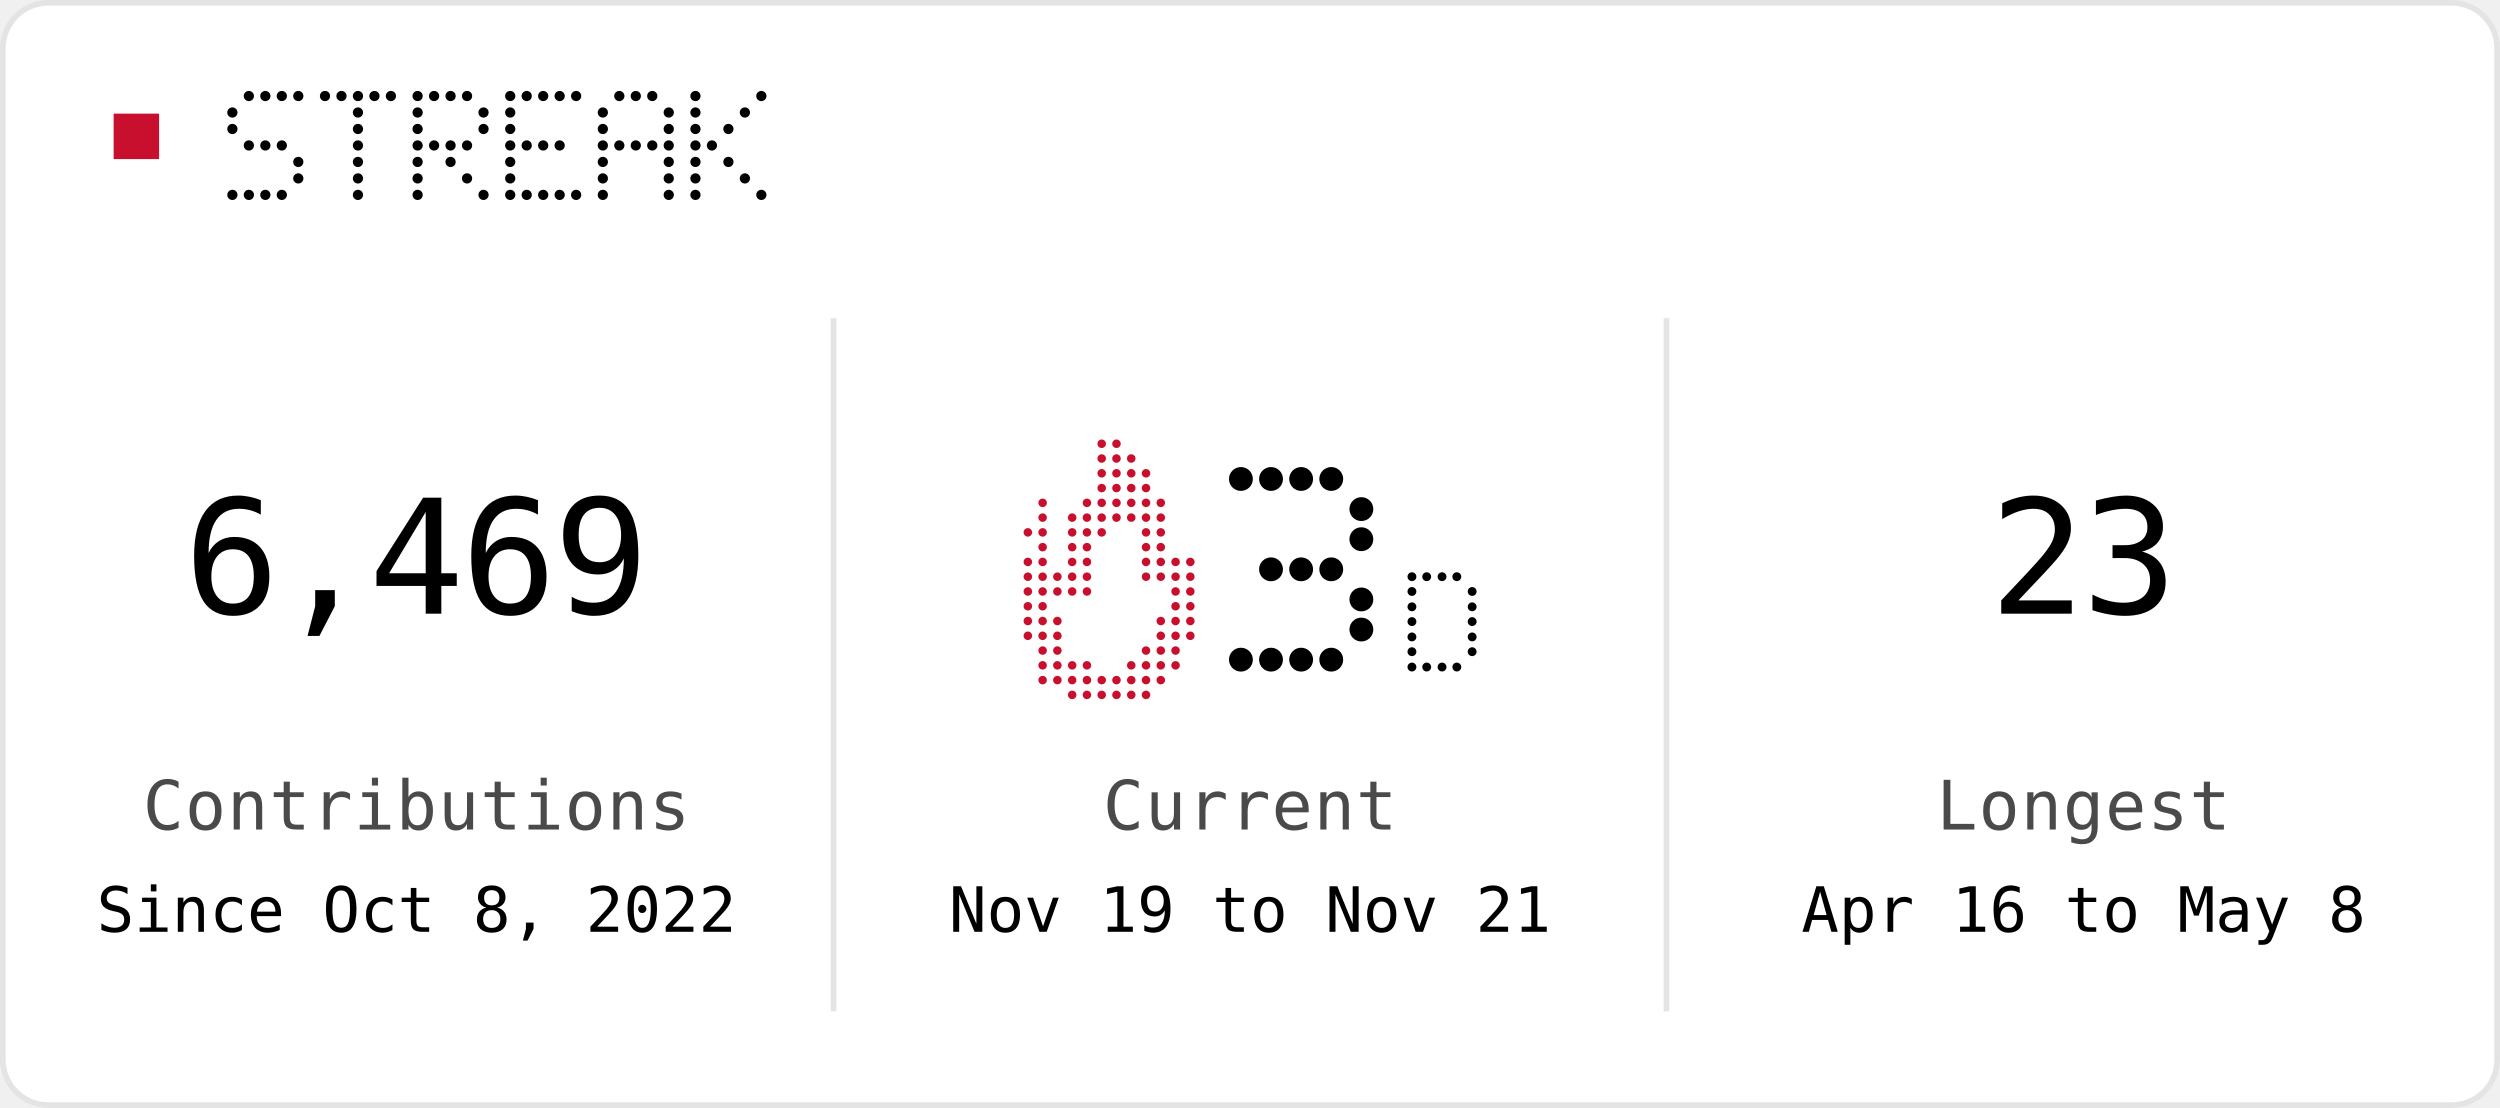
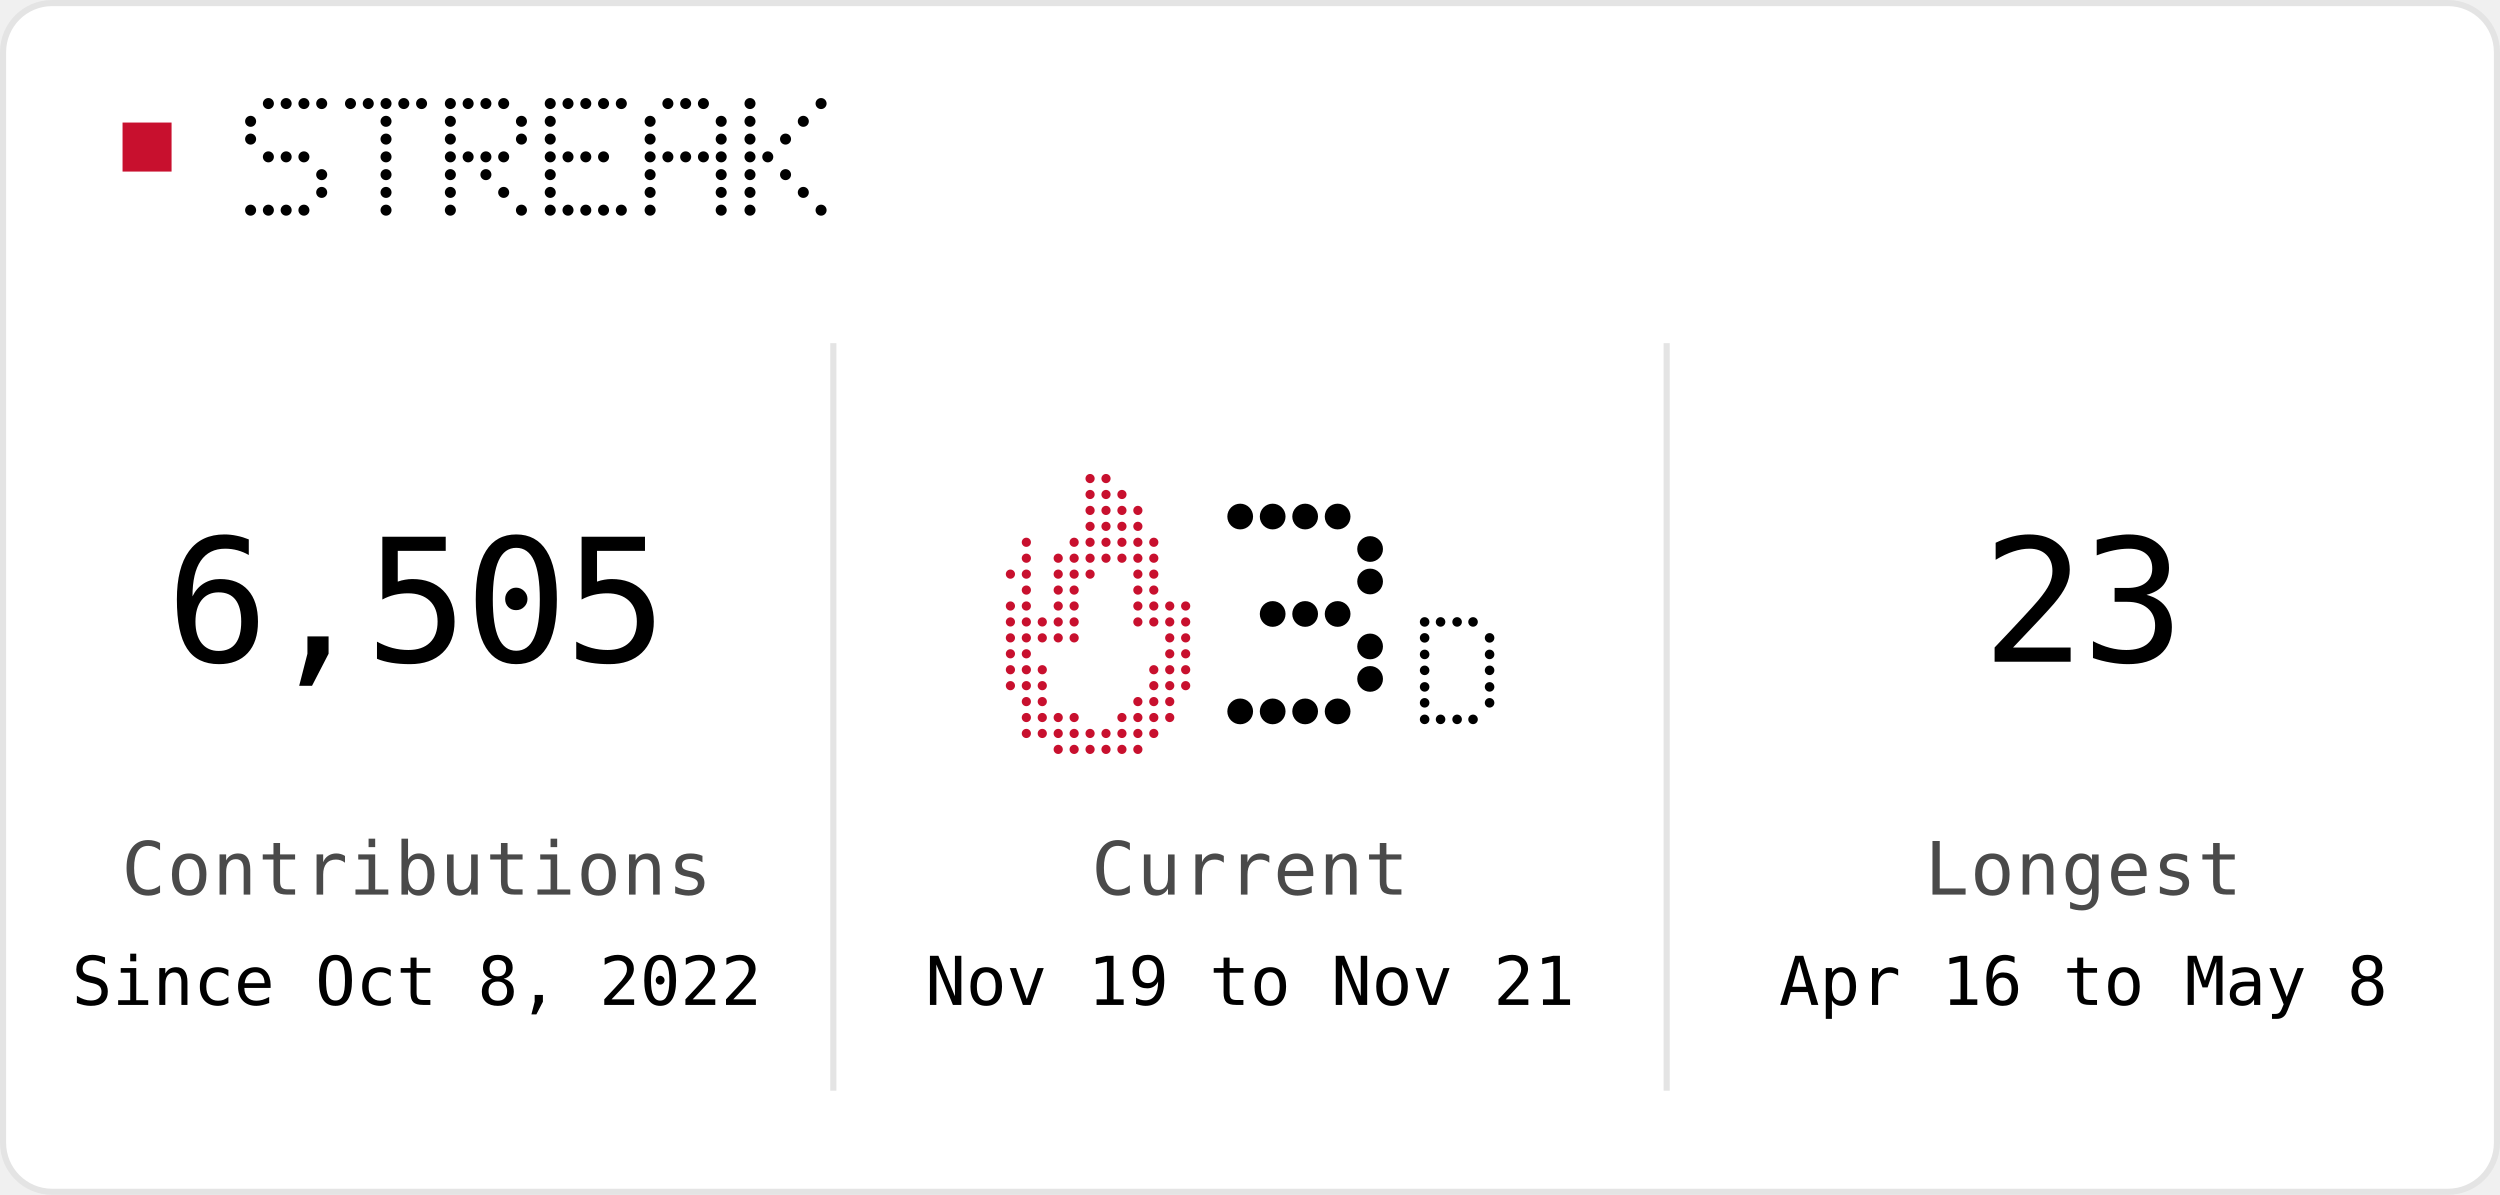
- <svg xmlns="http://www.w3.org/2000/svg" width="440" height="195" viewBox="0 0 440 195" role="img">
-   <rect x="0.5" y="0.5" width="439" height="194" rx="8" fill="#FFFFFF" stroke="#E4E4E4" />
+ <svg xmlns="http://www.w3.org/2000/svg" width="408" height="195" viewBox="0 0 408 195" role="img">
+   <rect x="0.5" y="0.5" width="407" height="194" rx="8" fill="#FFFFFF" stroke="#E4E4E4" />
  <rect x="20" y="20" width="8" height="8" fill="#C8102E" />
  <circle cx="43.8" cy="16.9" r="0.90" fill="#000000" />
  <circle cx="46.7" cy="16.9" r="0.90" fill="#000000" />
  <circle cx="49.6" cy="16.9" r="0.90" fill="#000000" />
  <circle cx="52.5" cy="16.9" r="0.90" fill="#000000" />
  <circle cx="40.9" cy="19.8" r="0.90" fill="#000000" />
  <circle cx="40.9" cy="22.7" r="0.90" fill="#000000" />
  <circle cx="43.8" cy="25.6" r="0.90" fill="#000000" />
  <circle cx="46.7" cy="25.6" r="0.90" fill="#000000" />
  <circle cx="49.6" cy="25.6" r="0.90" fill="#000000" />
  <circle cx="52.5" cy="28.5" r="0.90" fill="#000000" />
  <circle cx="52.5" cy="31.4" r="0.90" fill="#000000" />
  <circle cx="40.9" cy="34.3" r="0.90" fill="#000000" />
  <circle cx="43.8" cy="34.3" r="0.90" fill="#000000" />
  <circle cx="46.7" cy="34.3" r="0.90" fill="#000000" />
  <circle cx="49.6" cy="34.3" r="0.90" fill="#000000" />
  <circle cx="57.2" cy="16.9" r="0.90" fill="#000000" />
  <circle cx="60.1" cy="16.9" r="0.90" fill="#000000" />
  <circle cx="63.0" cy="16.9" r="0.90" fill="#000000" />
  <circle cx="65.9" cy="16.9" r="0.90" fill="#000000" />
  <circle cx="68.8" cy="16.9" r="0.90" fill="#000000" />
  <circle cx="63.0" cy="19.8" r="0.90" fill="#000000" />
  <circle cx="63.0" cy="22.7" r="0.90" fill="#000000" />
  <circle cx="63.0" cy="25.6" r="0.90" fill="#000000" />
  <circle cx="63.0" cy="28.5" r="0.90" fill="#000000" />
  <circle cx="63.0" cy="31.4" r="0.90" fill="#000000" />
  <circle cx="63.0" cy="34.3" r="0.90" fill="#000000" />
  <circle cx="73.5" cy="16.9" r="0.90" fill="#000000" />
  <circle cx="76.4" cy="16.9" r="0.90" fill="#000000" />
  <circle cx="79.3" cy="16.9" r="0.90" fill="#000000" />
  <circle cx="82.2" cy="16.9" r="0.90" fill="#000000" />
  <circle cx="73.5" cy="19.8" r="0.90" fill="#000000" />
  <circle cx="85.1" cy="19.8" r="0.90" fill="#000000" />
  <circle cx="73.5" cy="22.7" r="0.90" fill="#000000" />
  <circle cx="85.1" cy="22.7" r="0.90" fill="#000000" />
  <circle cx="73.5" cy="25.6" r="0.90" fill="#000000" />
  <circle cx="76.4" cy="25.6" r="0.90" fill="#000000" />
  <circle cx="79.3" cy="25.6" r="0.90" fill="#000000" />
  <circle cx="82.2" cy="25.6" r="0.90" fill="#000000" />
  <circle cx="73.5" cy="28.5" r="0.90" fill="#000000" />
  <circle cx="79.3" cy="28.5" r="0.90" fill="#000000" />
  <circle cx="73.5" cy="31.4" r="0.90" fill="#000000" />
  <circle cx="82.2" cy="31.4" r="0.90" fill="#000000" />
  <circle cx="73.5" cy="34.3" r="0.90" fill="#000000" />
  <circle cx="85.1" cy="34.3" r="0.90" fill="#000000" />
  <circle cx="89.8" cy="16.9" r="0.90" fill="#000000" />
  <circle cx="92.7" cy="16.9" r="0.90" fill="#000000" />
  <circle cx="95.6" cy="16.9" r="0.90" fill="#000000" />
  <circle cx="98.5" cy="16.9" r="0.90" fill="#000000" />
  <circle cx="101.4" cy="16.9" r="0.90" fill="#000000" />
  <circle cx="89.8" cy="19.8" r="0.90" fill="#000000" />
  <circle cx="89.8" cy="22.7" r="0.90" fill="#000000" />
  <circle cx="89.8" cy="25.6" r="0.90" fill="#000000" />
  <circle cx="92.7" cy="25.6" r="0.90" fill="#000000" />
  <circle cx="95.6" cy="25.6" r="0.90" fill="#000000" />
  <circle cx="98.5" cy="25.6" r="0.90" fill="#000000" />
  <circle cx="89.8" cy="28.5" r="0.90" fill="#000000" />
  <circle cx="89.8" cy="31.4" r="0.90" fill="#000000" />
  <circle cx="89.8" cy="34.3" r="0.90" fill="#000000" />
  <circle cx="92.7" cy="34.3" r="0.90" fill="#000000" />
  <circle cx="95.6" cy="34.3" r="0.90" fill="#000000" />
  <circle cx="98.5" cy="34.3" r="0.90" fill="#000000" />
  <circle cx="101.4" cy="34.3" r="0.90" fill="#000000" />
  <circle cx="109.0" cy="16.9" r="0.90" fill="#000000" />
  <circle cx="111.9" cy="16.9" r="0.90" fill="#000000" />
  <circle cx="114.8" cy="16.9" r="0.90" fill="#000000" />
  <circle cx="106.1" cy="19.8" r="0.90" fill="#000000" />
  <circle cx="117.7" cy="19.8" r="0.90" fill="#000000" />
  <circle cx="106.1" cy="22.7" r="0.90" fill="#000000" />
  <circle cx="117.7" cy="22.7" r="0.90" fill="#000000" />
  <circle cx="106.1" cy="25.6" r="0.90" fill="#000000" />
  <circle cx="109.0" cy="25.6" r="0.90" fill="#000000" />
  <circle cx="111.9" cy="25.6" r="0.90" fill="#000000" />
  <circle cx="114.8" cy="25.6" r="0.90" fill="#000000" />
  <circle cx="117.7" cy="25.6" r="0.90" fill="#000000" />
  <circle cx="106.1" cy="28.5" r="0.90" fill="#000000" />
  <circle cx="117.7" cy="28.5" r="0.90" fill="#000000" />
  <circle cx="106.1" cy="31.4" r="0.90" fill="#000000" />
  <circle cx="117.7" cy="31.4" r="0.90" fill="#000000" />
  <circle cx="106.1" cy="34.3" r="0.90" fill="#000000" />
  <circle cx="117.7" cy="34.3" r="0.90" fill="#000000" />
  <circle cx="122.4" cy="16.9" r="0.90" fill="#000000" />
  <circle cx="134.0" cy="16.9" r="0.90" fill="#000000" />
  <circle cx="122.4" cy="19.8" r="0.90" fill="#000000" />
  <circle cx="131.1" cy="19.8" r="0.90" fill="#000000" />
  <circle cx="122.4" cy="22.7" r="0.90" fill="#000000" />
  <circle cx="128.2" cy="22.7" r="0.90" fill="#000000" />
  <circle cx="122.4" cy="25.6" r="0.90" fill="#000000" />
  <circle cx="125.3" cy="25.6" r="0.90" fill="#000000" />
  <circle cx="122.4" cy="28.5" r="0.90" fill="#000000" />
  <circle cx="128.2" cy="28.5" r="0.90" fill="#000000" />
  <circle cx="122.4" cy="31.4" r="0.90" fill="#000000" />
  <circle cx="131.1" cy="31.4" r="0.90" fill="#000000" />
  <circle cx="122.4" cy="34.3" r="0.90" fill="#000000" />
  <circle cx="134.0" cy="34.3" r="0.90" fill="#000000" />
-   <line x1="146.7" y1="56" x2="146.7" y2="178" stroke="#E4E4E4" />
-   <line x1="293.3" y1="56" x2="293.3" y2="178" stroke="#E4E4E4" />
-   <text x="73.3" y="108" fill="#000000" text-anchor="middle" font-family="ui-monospace, Geist Mono, monospace" font-size="28" letter-spacing="-0.6" dominant-baseline="auto">6,469</text>
-   <text x="73.3" y="146" fill="#4A4A4A" text-anchor="middle" font-family="ui-monospace, Geist Mono, monospace" font-size="12" letter-spacing="0.2" dominant-baseline="auto">Contributions</text>
-   <text x="73.3" y="164" fill="#000000" text-anchor="middle" font-family="ui-monospace, Geist Mono, monospace" font-size="11" letter-spacing="0" dominant-baseline="auto">Since Oct 8, 2022</text>
-   <circle cx="193.9" cy="78.1" r="0.75" fill="#C8102E" />
-   <circle cx="196.5" cy="78.1" r="0.75" fill="#C8102E" />
-   <circle cx="193.9" cy="80.7" r="0.75" fill="#C8102E" />
-   <circle cx="196.5" cy="80.7" r="0.75" fill="#C8102E" />
-   <circle cx="199.1" cy="80.7" r="0.75" fill="#C8102E" />
-   <circle cx="193.9" cy="83.3" r="0.75" fill="#C8102E" />
-   <circle cx="196.5" cy="83.3" r="0.75" fill="#C8102E" />
-   <circle cx="199.1" cy="83.3" r="0.75" fill="#C8102E" />
-   <circle cx="201.7" cy="83.3" r="0.75" fill="#C8102E" />
-   <circle cx="193.9" cy="85.9" r="0.75" fill="#C8102E" />
-   <circle cx="196.5" cy="85.9" r="0.75" fill="#C8102E" />
-   <circle cx="199.1" cy="85.9" r="0.75" fill="#C8102E" />
-   <circle cx="201.7" cy="85.9" r="0.75" fill="#C8102E" />
-   <circle cx="183.5" cy="88.5" r="0.75" fill="#C8102E" />
-   <circle cx="191.3" cy="88.5" r="0.75" fill="#C8102E" />
-   <circle cx="193.9" cy="88.5" r="0.75" fill="#C8102E" />
-   <circle cx="196.5" cy="88.5" r="0.75" fill="#C8102E" />
-   <circle cx="199.1" cy="88.5" r="0.75" fill="#C8102E" />
-   <circle cx="201.7" cy="88.5" r="0.75" fill="#C8102E" />
-   <circle cx="204.3" cy="88.5" r="0.75" fill="#C8102E" />
-   <circle cx="183.5" cy="91.1" r="0.75" fill="#C8102E" />
-   <circle cx="188.7" cy="91.1" r="0.75" fill="#C8102E" />
-   <circle cx="191.3" cy="91.1" r="0.75" fill="#C8102E" />
-   <circle cx="193.9" cy="91.1" r="0.75" fill="#C8102E" />
-   <circle cx="196.5" cy="91.1" r="0.75" fill="#C8102E" />
-   <circle cx="199.1" cy="91.1" r="0.75" fill="#C8102E" />
-   <circle cx="201.7" cy="91.1" r="0.75" fill="#C8102E" />
-   <circle cx="204.3" cy="91.1" r="0.75" fill="#C8102E" />
-   <circle cx="180.9" cy="93.7" r="0.75" fill="#C8102E" />
-   <circle cx="183.5" cy="93.7" r="0.75" fill="#C8102E" />
-   <circle cx="188.7" cy="93.7" r="0.75" fill="#C8102E" />
-   <circle cx="191.3" cy="93.7" r="0.75" fill="#C8102E" />
-   <circle cx="193.9" cy="93.7" r="0.75" fill="#C8102E" />
-   <circle cx="201.7" cy="93.7" r="0.75" fill="#C8102E" />
-   <circle cx="204.3" cy="93.7" r="0.75" fill="#C8102E" />
-   <circle cx="183.5" cy="96.3" r="0.75" fill="#C8102E" />
-   <circle cx="188.7" cy="96.3" r="0.75" fill="#C8102E" />
-   <circle cx="191.3" cy="96.3" r="0.75" fill="#C8102E" />
-   <circle cx="201.7" cy="96.3" r="0.75" fill="#C8102E" />
-   <circle cx="204.3" cy="96.3" r="0.75" fill="#C8102E" />
-   <circle cx="180.9" cy="98.9" r="0.75" fill="#C8102E" />
-   <circle cx="183.5" cy="98.9" r="0.75" fill="#C8102E" />
-   <circle cx="188.7" cy="98.9" r="0.75" fill="#C8102E" />
-   <circle cx="191.3" cy="98.9" r="0.75" fill="#C8102E" />
-   <circle cx="201.7" cy="98.9" r="0.75" fill="#C8102E" />
-   <circle cx="204.3" cy="98.9" r="0.75" fill="#C8102E" />
-   <circle cx="206.9" cy="98.9" r="0.75" fill="#C8102E" />
-   <circle cx="209.5" cy="98.9" r="0.75" fill="#C8102E" />
-   <circle cx="180.9" cy="101.5" r="0.75" fill="#C8102E" />
-   <circle cx="183.5" cy="101.5" r="0.75" fill="#C8102E" />
-   <circle cx="186.1" cy="101.5" r="0.75" fill="#C8102E" />
-   <circle cx="188.7" cy="101.5" r="0.75" fill="#C8102E" />
-   <circle cx="191.3" cy="101.5" r="0.75" fill="#C8102E" />
-   <circle cx="201.7" cy="101.5" r="0.75" fill="#C8102E" />
-   <circle cx="204.3" cy="101.5" r="0.75" fill="#C8102E" />
-   <circle cx="206.9" cy="101.5" r="0.75" fill="#C8102E" />
-   <circle cx="209.5" cy="101.5" r="0.75" fill="#C8102E" />
-   <circle cx="180.9" cy="104.1" r="0.75" fill="#C8102E" />
-   <circle cx="183.5" cy="104.1" r="0.75" fill="#C8102E" />
-   <circle cx="186.1" cy="104.1" r="0.75" fill="#C8102E" />
-   <circle cx="188.7" cy="104.1" r="0.75" fill="#C8102E" />
-   <circle cx="191.3" cy="104.1" r="0.75" fill="#C8102E" />
-   <circle cx="206.9" cy="104.1" r="0.75" fill="#C8102E" />
-   <circle cx="209.5" cy="104.1" r="0.75" fill="#C8102E" />
-   <circle cx="180.9" cy="106.7" r="0.75" fill="#C8102E" />
-   <circle cx="183.5" cy="106.7" r="0.75" fill="#C8102E" />
-   <circle cx="206.9" cy="106.7" r="0.75" fill="#C8102E" />
-   <circle cx="209.5" cy="106.7" r="0.75" fill="#C8102E" />
-   <circle cx="180.9" cy="109.3" r="0.75" fill="#C8102E" />
-   <circle cx="183.5" cy="109.3" r="0.75" fill="#C8102E" />
-   <circle cx="186.1" cy="109.3" r="0.75" fill="#C8102E" />
-   <circle cx="204.3" cy="109.3" r="0.75" fill="#C8102E" />
-   <circle cx="206.9" cy="109.3" r="0.75" fill="#C8102E" />
-   <circle cx="209.5" cy="109.3" r="0.75" fill="#C8102E" />
-   <circle cx="180.9" cy="111.9" r="0.75" fill="#C8102E" />
-   <circle cx="183.5" cy="111.9" r="0.75" fill="#C8102E" />
-   <circle cx="186.1" cy="111.9" r="0.75" fill="#C8102E" />
-   <circle cx="204.3" cy="111.9" r="0.75" fill="#C8102E" />
-   <circle cx="206.9" cy="111.9" r="0.75" fill="#C8102E" />
-   <circle cx="209.5" cy="111.9" r="0.75" fill="#C8102E" />
-   <circle cx="183.5" cy="114.5" r="0.75" fill="#C8102E" />
-   <circle cx="186.1" cy="114.5" r="0.75" fill="#C8102E" />
-   <circle cx="201.7" cy="114.5" r="0.75" fill="#C8102E" />
-   <circle cx="204.3" cy="114.5" r="0.75" fill="#C8102E" />
-   <circle cx="206.9" cy="114.5" r="0.75" fill="#C8102E" />
-   <circle cx="183.5" cy="117.1" r="0.75" fill="#C8102E" />
-   <circle cx="186.1" cy="117.1" r="0.75" fill="#C8102E" />
-   <circle cx="188.7" cy="117.1" r="0.75" fill="#C8102E" />
-   <circle cx="191.3" cy="117.1" r="0.75" fill="#C8102E" />
-   <circle cx="199.1" cy="117.1" r="0.75" fill="#C8102E" />
-   <circle cx="201.7" cy="117.1" r="0.75" fill="#C8102E" />
-   <circle cx="204.3" cy="117.1" r="0.75" fill="#C8102E" />
-   <circle cx="206.9" cy="117.1" r="0.75" fill="#C8102E" />
-   <circle cx="183.5" cy="119.7" r="0.75" fill="#C8102E" />
-   <circle cx="186.1" cy="119.7" r="0.75" fill="#C8102E" />
-   <circle cx="188.7" cy="119.7" r="0.75" fill="#C8102E" />
-   <circle cx="191.3" cy="119.7" r="0.75" fill="#C8102E" />
-   <circle cx="193.9" cy="119.7" r="0.75" fill="#C8102E" />
-   <circle cx="196.5" cy="119.7" r="0.75" fill="#C8102E" />
-   <circle cx="199.1" cy="119.7" r="0.75" fill="#C8102E" />
-   <circle cx="201.7" cy="119.7" r="0.75" fill="#C8102E" />
-   <circle cx="204.3" cy="119.7" r="0.75" fill="#C8102E" />
-   <circle cx="188.7" cy="122.3" r="0.75" fill="#C8102E" />
-   <circle cx="191.3" cy="122.3" r="0.75" fill="#C8102E" />
-   <circle cx="193.9" cy="122.3" r="0.75" fill="#C8102E" />
-   <circle cx="196.5" cy="122.3" r="0.75" fill="#C8102E" />
-   <circle cx="199.1" cy="122.3" r="0.75" fill="#C8102E" />
-   <circle cx="201.7" cy="122.3" r="0.75" fill="#C8102E" />
-   <circle cx="218.4" cy="84.3" r="2.10" fill="#000000" />
-   <circle cx="223.7" cy="84.3" r="2.10" fill="#000000" />
-   <circle cx="229.0" cy="84.3" r="2.10" fill="#000000" />
-   <circle cx="234.3" cy="84.3" r="2.10" fill="#000000" />
-   <circle cx="239.6" cy="89.6" r="2.10" fill="#000000" />
-   <circle cx="239.6" cy="94.9" r="2.10" fill="#000000" />
-   <circle cx="223.7" cy="100.2" r="2.10" fill="#000000" />
-   <circle cx="229.0" cy="100.2" r="2.10" fill="#000000" />
-   <circle cx="234.3" cy="100.2" r="2.10" fill="#000000" />
-   <circle cx="239.6" cy="105.5" r="2.10" fill="#000000" />
-   <circle cx="239.6" cy="110.8" r="2.10" fill="#000000" />
-   <circle cx="218.4" cy="116.1" r="2.10" fill="#000000" />
-   <circle cx="223.7" cy="116.1" r="2.10" fill="#000000" />
-   <circle cx="229.0" cy="116.1" r="2.10" fill="#000000" />
-   <circle cx="234.3" cy="116.1" r="2.10" fill="#000000" />
-   <circle cx="248.5" cy="101.5" r="0.78" fill="#000000" />
-   <circle cx="251.1" cy="101.5" r="0.78" fill="#000000" />
-   <circle cx="253.8" cy="101.5" r="0.78" fill="#000000" />
-   <circle cx="256.4" cy="101.5" r="0.78" fill="#000000" />
-   <circle cx="248.5" cy="104.1" r="0.78" fill="#000000" />
-   <circle cx="259.1" cy="104.1" r="0.78" fill="#000000" />
-   <circle cx="248.5" cy="106.8" r="0.78" fill="#000000" />
-   <circle cx="259.1" cy="106.8" r="0.78" fill="#000000" />
-   <circle cx="248.5" cy="109.4" r="0.78" fill="#000000" />
-   <circle cx="259.1" cy="109.4" r="0.78" fill="#000000" />
-   <circle cx="248.5" cy="112.1" r="0.78" fill="#000000" />
-   <circle cx="259.1" cy="112.1" r="0.78" fill="#000000" />
-   <circle cx="248.5" cy="114.7" r="0.78" fill="#000000" />
-   <circle cx="259.1" cy="114.7" r="0.78" fill="#000000" />
-   <circle cx="248.5" cy="117.4" r="0.78" fill="#000000" />
-   <circle cx="251.1" cy="117.4" r="0.78" fill="#000000" />
-   <circle cx="253.8" cy="117.4" r="0.78" fill="#000000" />
-   <circle cx="256.4" cy="117.4" r="0.78" fill="#000000" />
-   <text x="220.0" y="146" fill="#4A4A4A" text-anchor="middle" font-family="ui-monospace, Geist Mono, monospace" font-size="12" letter-spacing="0.2" dominant-baseline="auto">Current</text>
-   <text x="220.0" y="164" fill="#000000" text-anchor="middle" font-family="ui-monospace, Geist Mono, monospace" font-size="11" letter-spacing="0" dominant-baseline="auto">Nov 19 to Nov 21</text>
-   <text x="366.7" y="108" fill="#000000" text-anchor="middle" font-family="ui-monospace, Geist Mono, monospace" font-size="28" letter-spacing="-0.6" dominant-baseline="auto">23</text>
-   <text x="366.7" y="146" fill="#4A4A4A" text-anchor="middle" font-family="ui-monospace, Geist Mono, monospace" font-size="12" letter-spacing="0.2" dominant-baseline="auto">Longest</text>
-   <text x="366.7" y="164" fill="#000000" text-anchor="middle" font-family="ui-monospace, Geist Mono, monospace" font-size="11" letter-spacing="0" dominant-baseline="auto">Apr 16 to May 8</text>
+   <line x1="136.0" y1="56" x2="136.0" y2="178" stroke="#E4E4E4" />
+   <line x1="272.0" y1="56" x2="272.0" y2="178" stroke="#E4E4E4" />
+   <text x="68.0" y="108" fill="#000000" text-anchor="middle" font-family="ui-monospace, Geist Mono, monospace" font-size="28" letter-spacing="-0.6" dominant-baseline="auto">6,505</text>
+   <text x="68.0" y="146" fill="#4A4A4A" text-anchor="middle" font-family="ui-monospace, Geist Mono, monospace" font-size="12" letter-spacing="0.2" dominant-baseline="auto">Contributions</text>
+   <text x="68.0" y="164" fill="#000000" text-anchor="middle" font-family="ui-monospace, Geist Mono, monospace" font-size="11" letter-spacing="0" dominant-baseline="auto">Since Oct 8, 2022</text>
+   <circle cx="177.9" cy="78.1" r="0.75" fill="#C8102E" />
+   <circle cx="180.5" cy="78.1" r="0.75" fill="#C8102E" />
+   <circle cx="177.9" cy="80.7" r="0.75" fill="#C8102E" />
+   <circle cx="180.5" cy="80.7" r="0.75" fill="#C8102E" />
+   <circle cx="183.1" cy="80.7" r="0.75" fill="#C8102E" />
+   <circle cx="177.9" cy="83.3" r="0.75" fill="#C8102E" />
+   <circle cx="180.5" cy="83.3" r="0.75" fill="#C8102E" />
+   <circle cx="183.1" cy="83.3" r="0.75" fill="#C8102E" />
+   <circle cx="185.7" cy="83.3" r="0.75" fill="#C8102E" />
+   <circle cx="177.9" cy="85.9" r="0.75" fill="#C8102E" />
+   <circle cx="180.5" cy="85.9" r="0.75" fill="#C8102E" />
+   <circle cx="183.1" cy="85.9" r="0.75" fill="#C8102E" />
+   <circle cx="185.7" cy="85.9" r="0.75" fill="#C8102E" />
+   <circle cx="167.5" cy="88.5" r="0.75" fill="#C8102E" />
+   <circle cx="175.3" cy="88.5" r="0.75" fill="#C8102E" />
+   <circle cx="177.9" cy="88.5" r="0.75" fill="#C8102E" />
+   <circle cx="180.5" cy="88.5" r="0.75" fill="#C8102E" />
+   <circle cx="183.1" cy="88.5" r="0.75" fill="#C8102E" />
+   <circle cx="185.7" cy="88.5" r="0.75" fill="#C8102E" />
+   <circle cx="188.3" cy="88.5" r="0.75" fill="#C8102E" />
+   <circle cx="167.5" cy="91.1" r="0.75" fill="#C8102E" />
+   <circle cx="172.7" cy="91.1" r="0.75" fill="#C8102E" />
+   <circle cx="175.3" cy="91.1" r="0.75" fill="#C8102E" />
+   <circle cx="177.9" cy="91.1" r="0.75" fill="#C8102E" />
+   <circle cx="180.5" cy="91.1" r="0.75" fill="#C8102E" />
+   <circle cx="183.1" cy="91.1" r="0.75" fill="#C8102E" />
+   <circle cx="185.7" cy="91.1" r="0.75" fill="#C8102E" />
+   <circle cx="188.3" cy="91.1" r="0.75" fill="#C8102E" />
+   <circle cx="164.9" cy="93.7" r="0.75" fill="#C8102E" />
+   <circle cx="167.5" cy="93.7" r="0.75" fill="#C8102E" />
+   <circle cx="172.7" cy="93.7" r="0.75" fill="#C8102E" />
+   <circle cx="175.3" cy="93.7" r="0.75" fill="#C8102E" />
+   <circle cx="177.9" cy="93.7" r="0.75" fill="#C8102E" />
+   <circle cx="185.7" cy="93.7" r="0.75" fill="#C8102E" />
+   <circle cx="188.3" cy="93.7" r="0.75" fill="#C8102E" />
+   <circle cx="167.5" cy="96.3" r="0.75" fill="#C8102E" />
+   <circle cx="172.7" cy="96.3" r="0.75" fill="#C8102E" />
+   <circle cx="175.3" cy="96.3" r="0.75" fill="#C8102E" />
+   <circle cx="185.7" cy="96.3" r="0.75" fill="#C8102E" />
+   <circle cx="188.3" cy="96.3" r="0.75" fill="#C8102E" />
+   <circle cx="164.9" cy="98.9" r="0.75" fill="#C8102E" />
+   <circle cx="167.5" cy="98.9" r="0.75" fill="#C8102E" />
+   <circle cx="172.7" cy="98.9" r="0.75" fill="#C8102E" />
+   <circle cx="175.3" cy="98.9" r="0.75" fill="#C8102E" />
+   <circle cx="185.7" cy="98.9" r="0.75" fill="#C8102E" />
+   <circle cx="188.3" cy="98.9" r="0.75" fill="#C8102E" />
+   <circle cx="190.9" cy="98.9" r="0.75" fill="#C8102E" />
+   <circle cx="193.5" cy="98.9" r="0.75" fill="#C8102E" />
+   <circle cx="164.9" cy="101.5" r="0.75" fill="#C8102E" />
+   <circle cx="167.5" cy="101.5" r="0.75" fill="#C8102E" />
+   <circle cx="170.1" cy="101.5" r="0.75" fill="#C8102E" />
+   <circle cx="172.7" cy="101.5" r="0.75" fill="#C8102E" />
+   <circle cx="175.3" cy="101.5" r="0.75" fill="#C8102E" />
+   <circle cx="185.7" cy="101.5" r="0.75" fill="#C8102E" />
+   <circle cx="188.3" cy="101.5" r="0.75" fill="#C8102E" />
+   <circle cx="190.9" cy="101.5" r="0.75" fill="#C8102E" />
+   <circle cx="193.5" cy="101.5" r="0.75" fill="#C8102E" />
+   <circle cx="164.9" cy="104.1" r="0.75" fill="#C8102E" />
+   <circle cx="167.5" cy="104.1" r="0.75" fill="#C8102E" />
+   <circle cx="170.1" cy="104.1" r="0.75" fill="#C8102E" />
+   <circle cx="172.7" cy="104.1" r="0.75" fill="#C8102E" />
+   <circle cx="175.3" cy="104.1" r="0.75" fill="#C8102E" />
+   <circle cx="190.9" cy="104.1" r="0.75" fill="#C8102E" />
+   <circle cx="193.5" cy="104.1" r="0.75" fill="#C8102E" />
+   <circle cx="164.9" cy="106.7" r="0.75" fill="#C8102E" />
+   <circle cx="167.5" cy="106.7" r="0.75" fill="#C8102E" />
+   <circle cx="190.9" cy="106.7" r="0.75" fill="#C8102E" />
+   <circle cx="193.5" cy="106.7" r="0.75" fill="#C8102E" />
+   <circle cx="164.9" cy="109.3" r="0.75" fill="#C8102E" />
+   <circle cx="167.5" cy="109.3" r="0.75" fill="#C8102E" />
+   <circle cx="170.1" cy="109.3" r="0.75" fill="#C8102E" />
+   <circle cx="188.3" cy="109.3" r="0.75" fill="#C8102E" />
+   <circle cx="190.9" cy="109.3" r="0.75" fill="#C8102E" />
+   <circle cx="193.5" cy="109.3" r="0.75" fill="#C8102E" />
+   <circle cx="164.9" cy="111.9" r="0.75" fill="#C8102E" />
+   <circle cx="167.5" cy="111.9" r="0.75" fill="#C8102E" />
+   <circle cx="170.1" cy="111.9" r="0.75" fill="#C8102E" />
+   <circle cx="188.3" cy="111.9" r="0.75" fill="#C8102E" />
+   <circle cx="190.9" cy="111.9" r="0.75" fill="#C8102E" />
+   <circle cx="193.5" cy="111.9" r="0.75" fill="#C8102E" />
+   <circle cx="167.5" cy="114.5" r="0.75" fill="#C8102E" />
+   <circle cx="170.1" cy="114.5" r="0.75" fill="#C8102E" />
+   <circle cx="185.7" cy="114.5" r="0.75" fill="#C8102E" />
+   <circle cx="188.3" cy="114.5" r="0.75" fill="#C8102E" />
+   <circle cx="190.9" cy="114.5" r="0.75" fill="#C8102E" />
+   <circle cx="167.5" cy="117.1" r="0.75" fill="#C8102E" />
+   <circle cx="170.1" cy="117.1" r="0.75" fill="#C8102E" />
+   <circle cx="172.7" cy="117.1" r="0.75" fill="#C8102E" />
+   <circle cx="175.3" cy="117.1" r="0.75" fill="#C8102E" />
+   <circle cx="183.1" cy="117.1" r="0.75" fill="#C8102E" />
+   <circle cx="185.7" cy="117.1" r="0.75" fill="#C8102E" />
+   <circle cx="188.3" cy="117.1" r="0.75" fill="#C8102E" />
+   <circle cx="190.9" cy="117.1" r="0.75" fill="#C8102E" />
+   <circle cx="167.5" cy="119.7" r="0.75" fill="#C8102E" />
+   <circle cx="170.1" cy="119.7" r="0.75" fill="#C8102E" />
+   <circle cx="172.7" cy="119.7" r="0.75" fill="#C8102E" />
+   <circle cx="175.3" cy="119.7" r="0.75" fill="#C8102E" />
+   <circle cx="177.9" cy="119.7" r="0.75" fill="#C8102E" />
+   <circle cx="180.5" cy="119.7" r="0.75" fill="#C8102E" />
+   <circle cx="183.1" cy="119.7" r="0.75" fill="#C8102E" />
+   <circle cx="185.7" cy="119.7" r="0.75" fill="#C8102E" />
+   <circle cx="188.3" cy="119.7" r="0.75" fill="#C8102E" />
+   <circle cx="172.7" cy="122.3" r="0.75" fill="#C8102E" />
+   <circle cx="175.3" cy="122.3" r="0.75" fill="#C8102E" />
+   <circle cx="177.9" cy="122.3" r="0.75" fill="#C8102E" />
+   <circle cx="180.5" cy="122.3" r="0.75" fill="#C8102E" />
+   <circle cx="183.1" cy="122.3" r="0.75" fill="#C8102E" />
+   <circle cx="185.7" cy="122.3" r="0.75" fill="#C8102E" />
+   <circle cx="202.4" cy="84.3" r="2.10" fill="#000000" />
+   <circle cx="207.7" cy="84.3" r="2.10" fill="#000000" />
+   <circle cx="213.0" cy="84.3" r="2.10" fill="#000000" />
+   <circle cx="218.3" cy="84.3" r="2.10" fill="#000000" />
+   <circle cx="223.6" cy="89.6" r="2.10" fill="#000000" />
+   <circle cx="223.6" cy="94.9" r="2.10" fill="#000000" />
+   <circle cx="207.7" cy="100.2" r="2.10" fill="#000000" />
+   <circle cx="213.0" cy="100.2" r="2.10" fill="#000000" />
+   <circle cx="218.3" cy="100.2" r="2.10" fill="#000000" />
+   <circle cx="223.6" cy="105.5" r="2.10" fill="#000000" />
+   <circle cx="223.6" cy="110.8" r="2.10" fill="#000000" />
+   <circle cx="202.4" cy="116.1" r="2.10" fill="#000000" />
+   <circle cx="207.7" cy="116.1" r="2.10" fill="#000000" />
+   <circle cx="213.0" cy="116.1" r="2.10" fill="#000000" />
+   <circle cx="218.3" cy="116.1" r="2.10" fill="#000000" />
+   <circle cx="232.5" cy="101.5" r="0.78" fill="#000000" />
+   <circle cx="235.1" cy="101.5" r="0.78" fill="#000000" />
+   <circle cx="237.8" cy="101.5" r="0.78" fill="#000000" />
+   <circle cx="240.4" cy="101.5" r="0.78" fill="#000000" />
+   <circle cx="232.5" cy="104.1" r="0.78" fill="#000000" />
+   <circle cx="243.1" cy="104.1" r="0.78" fill="#000000" />
+   <circle cx="232.5" cy="106.8" r="0.78" fill="#000000" />
+   <circle cx="243.1" cy="106.8" r="0.78" fill="#000000" />
+   <circle cx="232.5" cy="109.4" r="0.78" fill="#000000" />
+   <circle cx="243.1" cy="109.4" r="0.78" fill="#000000" />
+   <circle cx="232.5" cy="112.1" r="0.78" fill="#000000" />
+   <circle cx="243.1" cy="112.1" r="0.78" fill="#000000" />
+   <circle cx="232.5" cy="114.7" r="0.78" fill="#000000" />
+   <circle cx="243.1" cy="114.7" r="0.78" fill="#000000" />
+   <circle cx="232.5" cy="117.4" r="0.78" fill="#000000" />
+   <circle cx="235.1" cy="117.4" r="0.78" fill="#000000" />
+   <circle cx="237.8" cy="117.4" r="0.78" fill="#000000" />
+   <circle cx="240.4" cy="117.4" r="0.78" fill="#000000" />
+   <text x="204.0" y="146" fill="#4A4A4A" text-anchor="middle" font-family="ui-monospace, Geist Mono, monospace" font-size="12" letter-spacing="0.2" dominant-baseline="auto">Current</text>
+   <text x="204.0" y="164" fill="#000000" text-anchor="middle" font-family="ui-monospace, Geist Mono, monospace" font-size="11" letter-spacing="0" dominant-baseline="auto">Nov 19 to Nov 21</text>
+   <text x="340.0" y="108" fill="#000000" text-anchor="middle" font-family="ui-monospace, Geist Mono, monospace" font-size="28" letter-spacing="-0.6" dominant-baseline="auto">23</text>
+   <text x="340.0" y="146" fill="#4A4A4A" text-anchor="middle" font-family="ui-monospace, Geist Mono, monospace" font-size="12" letter-spacing="0.2" dominant-baseline="auto">Longest</text>
+   <text x="340.0" y="164" fill="#000000" text-anchor="middle" font-family="ui-monospace, Geist Mono, monospace" font-size="11" letter-spacing="0" dominant-baseline="auto">Apr 16 to May 8</text>
</svg>
